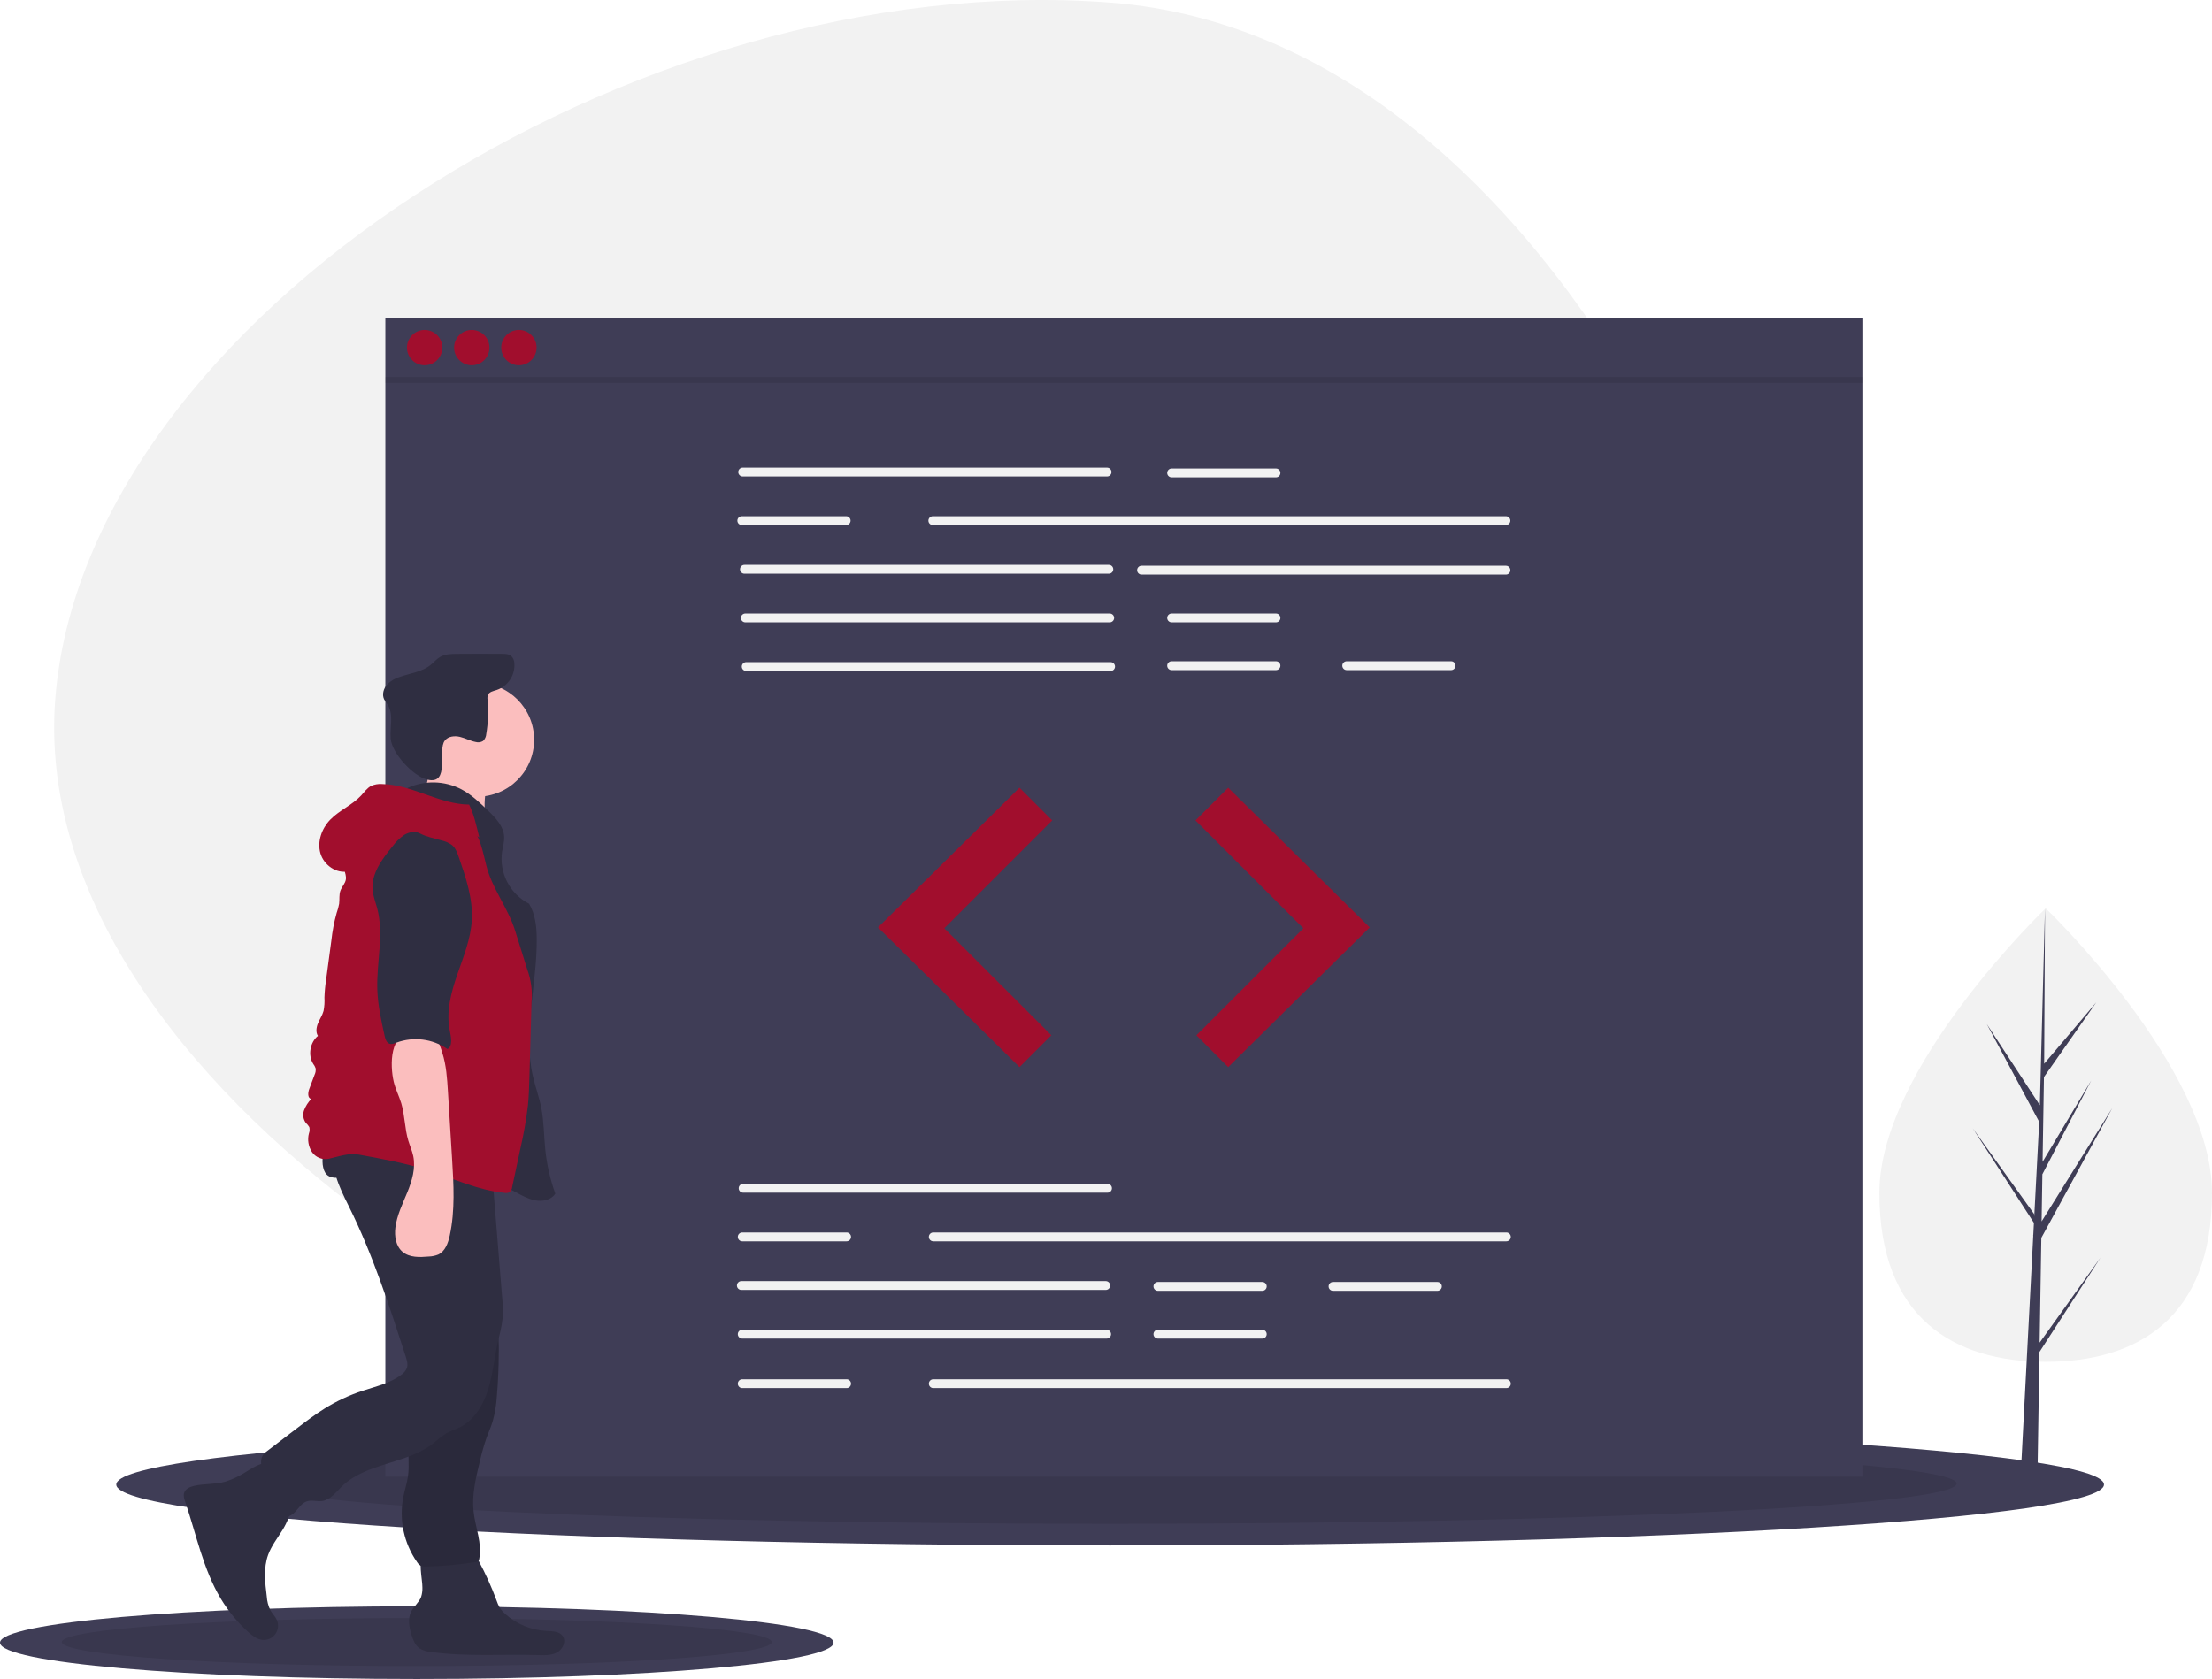
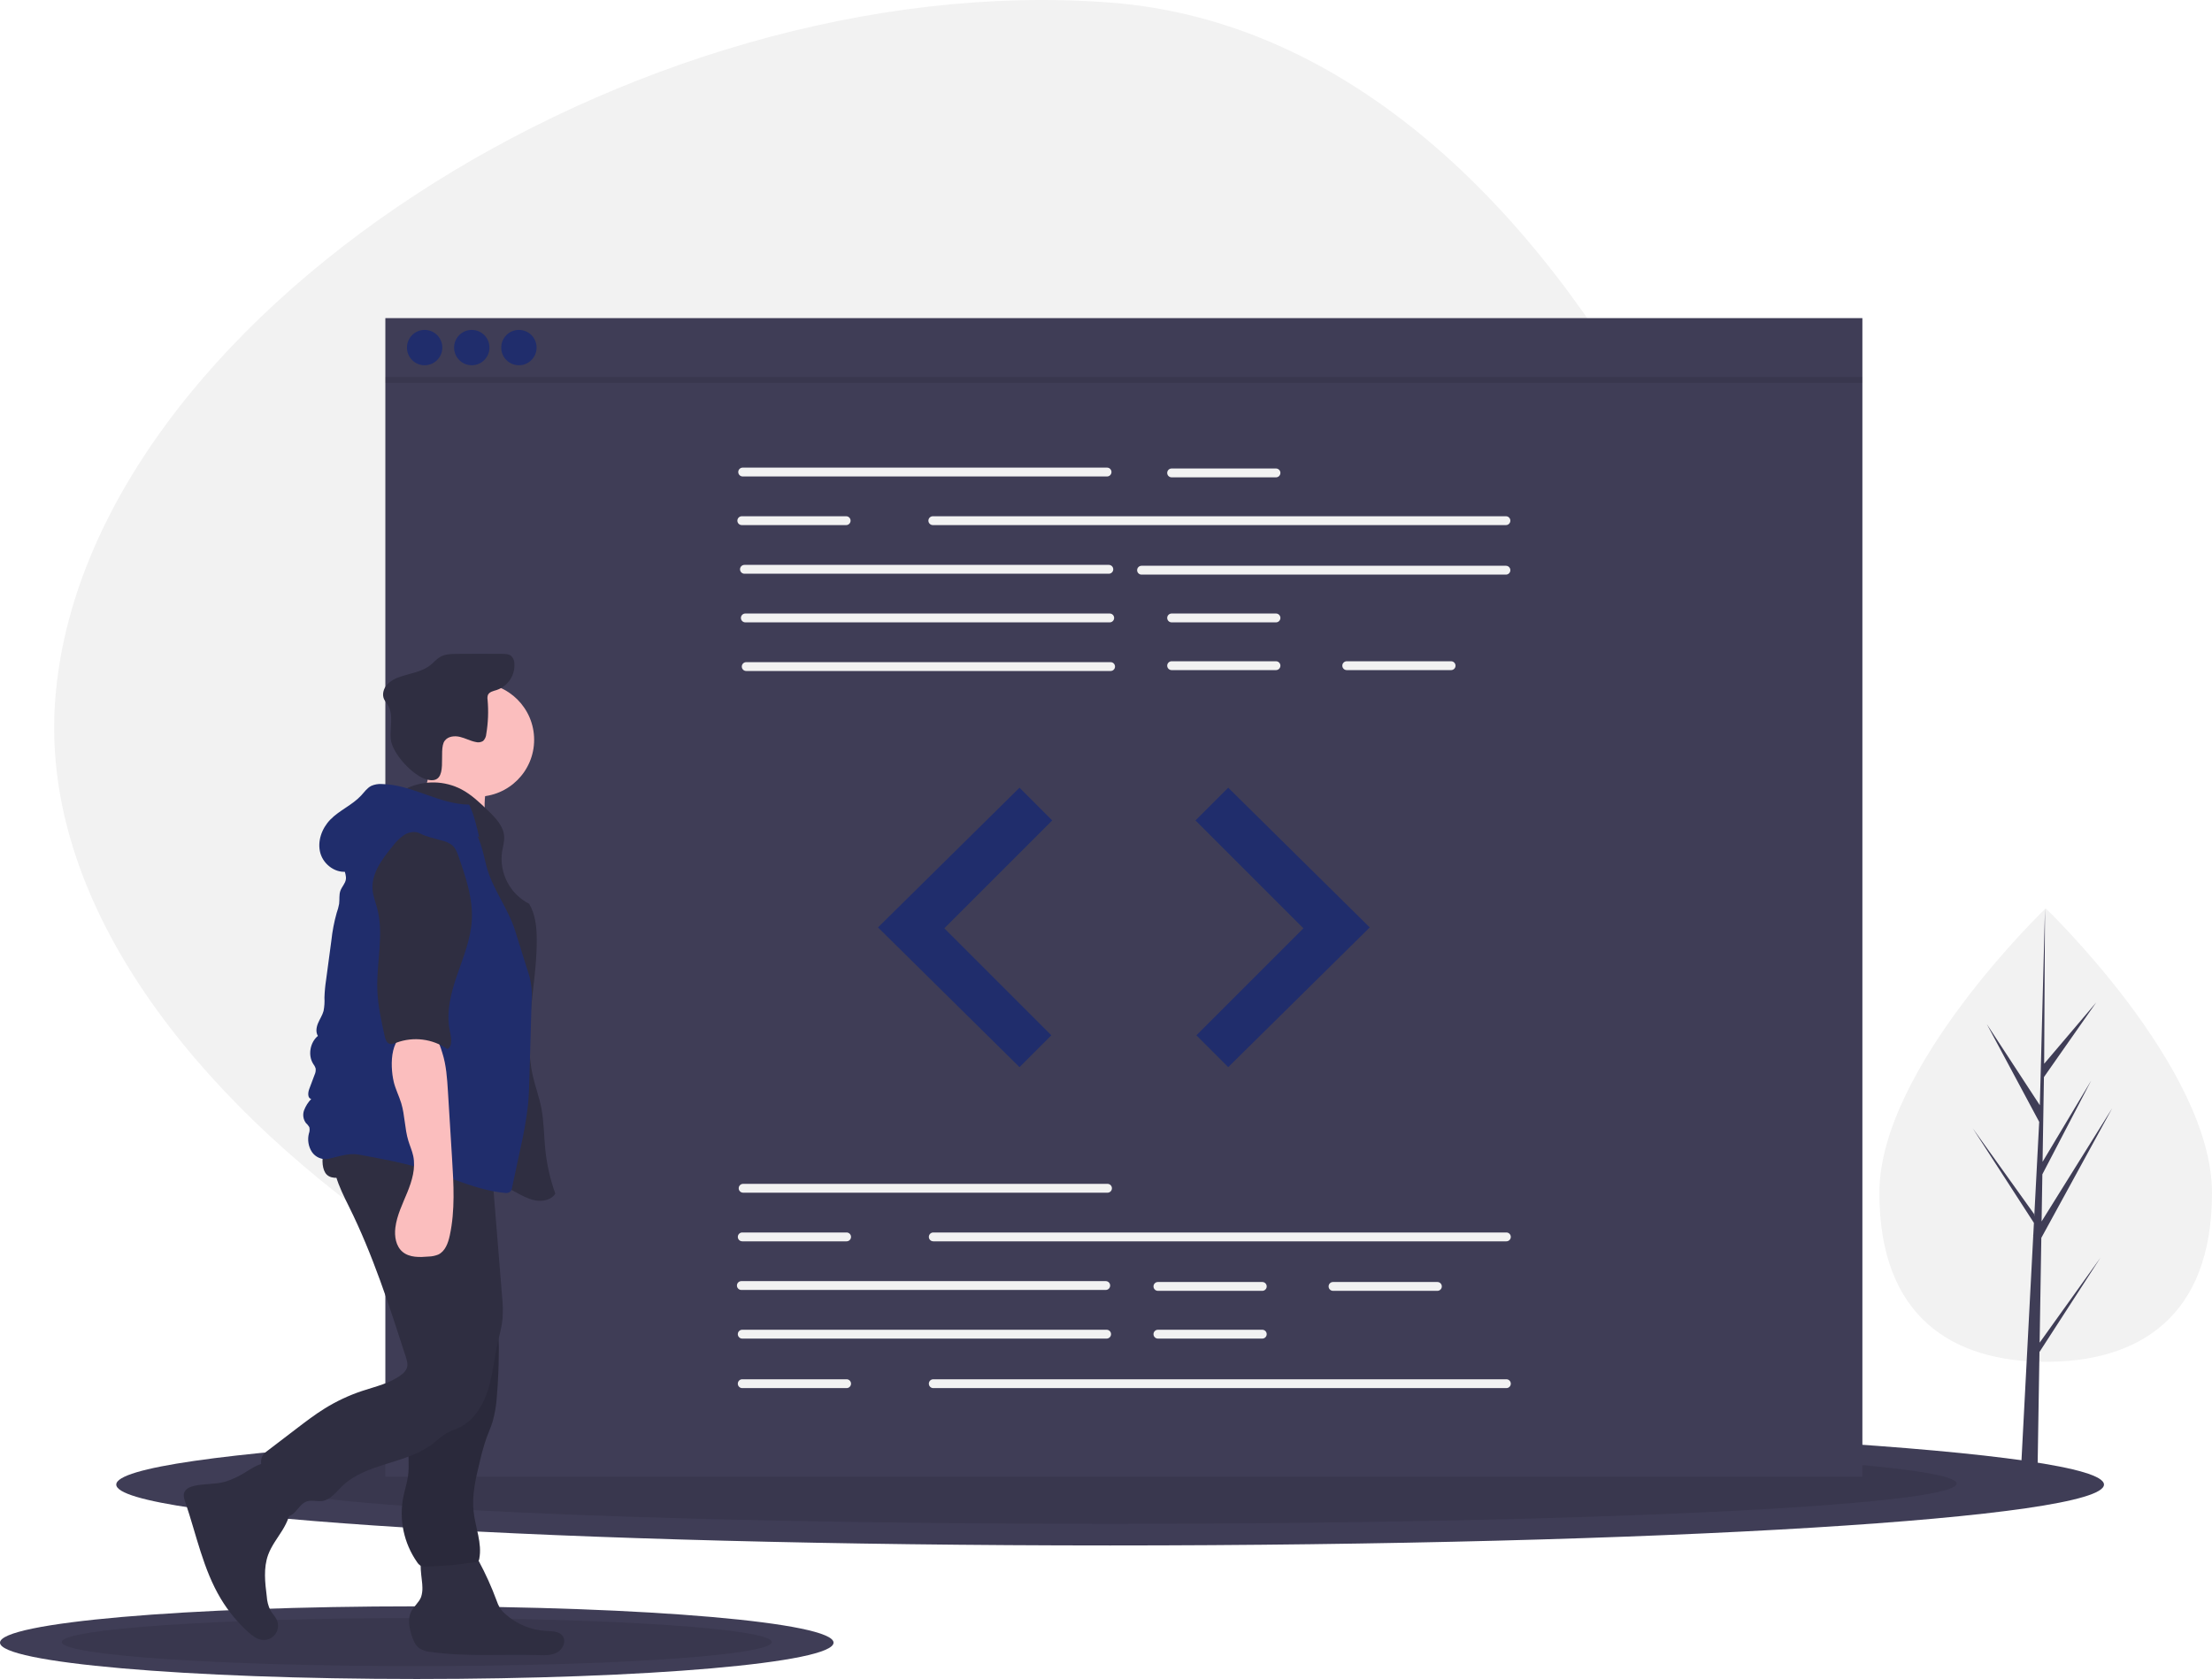
<svg xmlns="http://www.w3.org/2000/svg" id="a594ac37-6d44-4297-8862-1cbd9c01c0b7" data-name="Layer 1" width="1126.194" height="855" viewBox="0 0 1126.194 855">
  <path d="M581.768,778.438C339.369,759.991,50.297,572.172,65.014,378.781S359.7,5.358,602.099,23.805,984.031,403.667,969.314,597.058,824.166,796.885,581.768,778.438Z" transform="translate(-36.90323 -22.5)" fill="#f2f2f2" />
  <ellipse cx="565.194" cy="756" rx="506" ry="31" fill="#3f3d56" />
  <ellipse cx="565.194" cy="755.5" rx="431" ry="20.5" opacity="0.1" />
  <ellipse cx="212.194" cy="836.5" rx="212.194" ry="18.5" fill="#3f3d56" />
  <ellipse cx="212.194" cy="836.202" rx="180.742" ry="12.234" opacity="0.1" />
  <rect x="196.194" y="162" width="752" height="590" fill="#3f3d56" />
  <path d="M600.541,265.129H415.024a2.251,2.251,0,1,1,0-4.503H600.541a2.251,2.251,0,0,1,0,4.503Z" transform="translate(-36.90323 -22.5)" fill="#f2f2f2" />
  <path d="M803.62,289.895H511.835a2.251,2.251,0,0,1,0-4.503H803.62a2.251,2.251,0,1,1,0,4.503Z" transform="translate(-36.90323 -22.5)" fill="#f2f2f2" />
  <path d="M601.442,314.661H415.924a2.251,2.251,0,1,1,0-4.503H601.442a2.251,2.251,0,1,1,0,4.503Z" transform="translate(-36.90323 -22.5)" fill="#f2f2f2" />
  <path d="M803.62,315.111H618.102a2.251,2.251,0,0,1,0-4.503H803.62a2.251,2.251,0,1,1,0,4.503Z" transform="translate(-36.90323 -22.5)" fill="#f2f2f2" />
  <path d="M601.892,339.426H416.374a2.251,2.251,0,0,1,0-4.503H601.892a2.251,2.251,0,1,1,0,4.503Z" transform="translate(-36.90323 -22.5)" fill="#f2f2f2" />
  <path d="M602.342,364.192H416.825a2.251,2.251,0,0,1,0-4.503H602.342a2.251,2.251,0,1,1,0,4.503Z" transform="translate(-36.90323 -22.5)" fill="#f2f2f2" />
  <path d="M686.546,265.579H633.412a2.251,2.251,0,0,1,0-4.503h53.134a2.251,2.251,0,1,1,0,4.503Z" transform="translate(-36.90323 -22.5)" fill="#f2f2f2" />
  <path d="M686.546,339.426H633.412a2.251,2.251,0,0,1,0-4.503h53.134a2.251,2.251,0,1,1,0,4.503Z" transform="translate(-36.90323 -22.5)" fill="#f2f2f2" />
  <path d="M686.546,363.742H633.412a2.251,2.251,0,1,1,0-4.503h53.134a2.251,2.251,0,1,1,0,4.503Z" transform="translate(-36.90323 -22.5)" fill="#f2f2f2" />
  <path d="M775.702,363.742H722.569a2.251,2.251,0,0,1,0-4.503h53.134a2.251,2.251,0,1,1,0,4.503Z" transform="translate(-36.90323 -22.5)" fill="#f2f2f2" />
  <path d="M467.707,289.895H414.573a2.251,2.251,0,0,1,0-4.503h53.134a2.251,2.251,0,0,1,0,4.503Z" transform="translate(-36.90323 -22.5)" fill="#f2f2f2" />
  <path d="M600.766,629.861H415.249a2.251,2.251,0,0,1,0-4.503H600.766a2.251,2.251,0,0,1,0,4.503Z" transform="translate(-36.90323 -22.5)" fill="#f2f2f2" />
  <path d="M599.866,679.392H414.348a2.251,2.251,0,1,1,0-4.503H599.866a2.251,2.251,0,0,1,0,4.503Z" transform="translate(-36.90323 -22.5)" fill="#f2f2f2" />
  <path d="M600.316,704.158H414.798a2.251,2.251,0,1,1,0-4.503H600.316a2.251,2.251,0,1,1,0,4.503Z" transform="translate(-36.90323 -22.5)" fill="#f2f2f2" />
  <path d="M679.566,679.842H626.433a2.251,2.251,0,0,1,0-4.503h53.134a2.251,2.251,0,0,1,0,4.503Z" transform="translate(-36.90323 -22.5)" fill="#f2f2f2" />
  <path d="M679.566,704.158H626.433a2.251,2.251,0,0,1,0-4.503h53.134a2.251,2.251,0,1,1,0,4.503Z" transform="translate(-36.90323 -22.5)" fill="#f2f2f2" />
  <path d="M768.723,679.842H715.589a2.251,2.251,0,1,1,0-4.503h53.134a2.251,2.251,0,0,1,0,4.503Z" transform="translate(-36.90323 -22.5)" fill="#f2f2f2" />
  <path d="M803.845,654.626H512.06a2.251,2.251,0,0,1,0-4.503H803.845a2.251,2.251,0,0,1,0,4.503Z" transform="translate(-36.90323 -22.5)" fill="#f2f2f2" />
  <path d="M467.932,654.626H414.798a2.251,2.251,0,0,1,0-4.503H467.932a2.251,2.251,0,0,1,0,4.503Z" transform="translate(-36.90323 -22.5)" fill="#f2f2f2" />
  <path d="M803.845,729.374H512.06a2.251,2.251,0,1,1,0-4.503H803.845a2.251,2.251,0,0,1,0,4.503Z" transform="translate(-36.90323 -22.5)" fill="#f2f2f2" />
  <path d="M467.932,729.374H414.798a2.251,2.251,0,1,1,0-4.503H467.932a2.251,2.251,0,1,1,0,4.503Z" transform="translate(-36.90323 -22.5)" fill="#f2f2f2" />
-   <polygon points="519.06 401.13 447.014 472.275 519.06 543.42 535.27 527.21 480.786 472.725 535.72 417.79 519.06 401.13" fill="#a10e2d" />
-   <polygon points="625.327 401.13 697.373 472.275 625.327 543.42 609.117 527.21 663.602 472.725 608.667 417.79 625.327 401.13" fill="#a10e2d" />
-   <circle cx="216.194" cy="177" r="9" fill="#a10e2d" />
-   <circle cx="240.194" cy="177" r="9" fill="#a10e2d" />
-   <circle cx="264.194" cy="177" r="9" fill="#a10e2d" />
+   <polygon points="519.06 401.13 447.014 472.275 519.06 543.42 535.27 527.21 480.786 472.725 535.72 417.79 519.06 401.13" fill="#202d6c" />
+   <polygon points="625.327 401.13 697.373 472.275 625.327 543.42 609.117 527.21 663.602 472.725 608.667 417.79 625.327 401.13" fill="#202d6c" />
+   <circle cx="216.194" cy="177" r="9" fill="#202d6c" />
+   <circle cx="240.194" cy="177" r="9" fill="#202d6c" />
+   <circle cx="264.194" cy="177" r="9" fill="#202d6c" />
  <rect x="196.194" y="192" width="752" height="3" opacity="0.1" />
  <path d="M1163.097,629.954c0,63.771-37.911,86.038-84.676,86.038s-84.676-22.266-84.676-86.038,84.676-144.898,84.676-144.898S1163.097,566.182,1163.097,629.954Z" transform="translate(-36.90323 -22.5)" fill="#f2f2f2" />
  <polygon points="1038.433 683.736 1039.3 630.365 1075.391 564.338 1039.436 621.993 1039.826 597.995 1064.699 550.226 1039.929 591.645 1039.929 591.645 1040.63 548.484 1067.265 510.453 1040.74 541.697 1041.178 462.556 1038.425 567.325 1038.651 563.003 1011.571 521.552 1038.217 571.3 1035.694 619.503 1035.619 618.223 1004.4 574.602 1035.524 622.743 1035.209 628.771 1035.152 628.862 1035.178 629.357 1028.776 751.653 1037.329 751.653 1038.355 688.485 1069.404 640.461 1038.433 683.736" fill="#3f3d56" />
  <path d="M159.525,773.591a43.126,43.126,0,0,1-8.178,3.503c-5.079,1.387-10.507.878-15.637,2.063-2.1.485-4.386,1.499-5.054,3.549-.49,1.503.043,3.127.553,4.623,5.669,16.62,9.085,34.266,18.125,49.321a74.641,74.641,0,0,0,13.993,16.988c2.055,1.852,4.384,3.664,7.135,3.955a7.248,7.248,0,0,0,7.371-10.182c-.811-1.801-2.317-3.196-3.289-4.916a18.757,18.757,0,0,1-1.819-6.991c-.893-7.108-1.754-14.538.709-21.265,1.652-4.512,4.682-8.359,7.206-12.447s4.622-8.772,4.06-13.544c-.383-3.257-1.972-6.237-3.65-9.054-1.681-2.823-5.005-10.408-8.383-11.35C169.16,766.864,162.583,772.024,159.525,773.591Z" transform="translate(-36.90323 -22.5)" fill="#2f2e41" />
  <path d="M251.96,831a14.019,14.019,0,0,1-.663,4.745c-1.058,2.793-3.681,4.706-5.036,7.367-1.885,3.701-1.031,8.174.218,12.135.783,2.483,1.81,5.067,3.912,6.603a12.893,12.893,0,0,0,5.954,1.907c18.036,2.496,36.358,1.064,54.559,1.587,3.317.095,6.829.211,9.725-1.41s4.686-5.697,2.717-8.368c-1.769-2.399-5.265-2.376-8.242-2.518a33.912,33.912,0,0,1-20.913-8.615,15.112,15.112,0,0,1-2.933-3.377,20.753,20.753,0,0,1-1.534-3.518,156.799,156.799,0,0,0-9.084-20.119c-.979-1.815-2.087-3.705-3.906-4.676a10.323,10.323,0,0,0-4.239-.926c-4.536-.294-16.283-1.838-19.791,1.69C249.461,816.768,252.032,826.86,251.96,831Z" transform="translate(-36.90323 -22.5)" fill="#2f2e41" />
  <circle cx="242.971" cy="376.72" r="28.975" fill="#fbbebe" />
  <path d="M253.709,423.146c-1.723,4.614-4.647,8.947-8.9,11.43l40.075,8.175a42.453,42.453,0,0,1-.562-17.869,10.3,10.3,0,0,0,.24-4.409c-.754-2.907-4.026-4.307-6.955-4.974-7.314-1.667-13.782-2.561-20.579-5.792C254.95,413.263,255.241,419.045,253.709,423.146Z" transform="translate(-36.90323 -22.5)" fill="#fbbebe" />
  <path d="M244.474,423.727a31.338,31.338,0,0,1,27.313.714c5.138,2.707,9.392,6.794,13.572,10.826,3.853,3.717,7.962,7.972,8.236,13.319.132,2.59-.676,5.123-1.084,7.684a25.766,25.766,0,0,0,13.78,26.469c3.184,5.303,3.841,11.729,3.889,17.914.185,23.436-7.209,47.161-1.93,69.995,1.239,5.361,3.162,10.554,4.232,15.951,1.387,6.991,1.318,14.18,2.044,21.27a95.266,95.266,0,0,0,5.113,22.495c-1.744,2.774-5.374,3.837-8.642,3.613s-6.325-1.643-9.242-3.136c-14.123-7.227-27.059-16.757-41.687-22.9-9.678-4.064-19.987-6.595-29.376-11.288s-18.12-12.142-20.99-22.238c-1.241-4.365-1.318-8.965-1.385-13.503-.285-19.114-.55-38.436,3.61-57.094,3.669-16.454,10.741-32.194,12.284-48.981.502-5.464.513-11.314,3.566-15.873C232.091,432.52,241.409,430.851,244.474,423.727Z" transform="translate(-36.90323 -22.5)" fill="#2f2e41" />
  <path d="M263.395,399.629c1.707-2.227,5-2.531,7.728-1.872s5.243,2.064,7.997,2.599a4.675,4.675,0,0,0,3.743-.526,5.444,5.444,0,0,0,1.615-3.57,68.163,68.163,0,0,0,.671-17.38,5.147,5.147,0,0,1,.159-2.437c.682-1.643,2.763-2.035,4.462-2.562a13.316,13.316,0,0,0,9.013-13.633,5.421,5.421,0,0,0-1.657-3.741c-1.175-.958-2.82-1.016-4.336-1.029q-11.683-.094-23.367.006c-2.883.025-5.91.096-8.409,1.533-1.848,1.063-3.222,2.773-4.88,4.112-4.326,3.491-10.178,4.201-15.441,5.991a15.308,15.308,0,0,0-6.768,4.036c-1.75,2-2.592,4.973-1.493,7.393a26.252,26.252,0,0,0,1.887,2.904c3.105,4.964,1.038,11.403,1.501,17.24.579,7.288,11.365,19.112,18.679,20.836C266.308,422.311,259.486,404.414,263.395,399.629Z" transform="translate(-36.90323 -22.5)" fill="#2f2e41" />
  <path d="M247.037,719.183c.745,5.322,1.701,10.662,1.445,16.029-.357,7.494-3.059,14.714-3.559,22.199-.373,5.591.49,11.242-.287,16.791-.497,3.553-1.656,6.978-2.373,10.494a43.395,43.395,0,0,0,6.973,33.265,5.448,5.448,0,0,0,2.023,1.961,5.714,5.714,0,0,0,2.508.332,179.947,179.947,0,0,0,25.17-2.287,2.414,2.414,0,0,0,1.616-.713,2.266,2.266,0,0,0,.351-.954c1.544-7.936-1.977-15.893-2.872-23.928-.956-8.58,1.103-17.177,3.146-25.565a113.548,113.548,0,0,1,3.467-12.228c.988-2.697,2.181-5.321,3.037-8.063a61.46,61.46,0,0,0,2.202-13.203q.892-10.575.945-21.199a88.958,88.958,0,0,0-1.665-20.01c-1.878-8.338-5.724-16.081-9.536-23.73a15.029,15.029,0,0,0-5.618,2.67,125.38,125.38,0,0,1-15.35,8.481c-3.567,1.657-10.522,2.833-12.786,6.286-2.232,3.405-.792,10.351-.621,14.106Q245.694,709.584,247.037,719.183Z" transform="translate(-36.90323 -22.5)" fill="#2f2e41" />
  <path d="M247.037,719.183c.745,5.322,1.701,10.662,1.445,16.029-.357,7.494-3.059,14.714-3.559,22.199-.373,5.591.49,11.242-.287,16.791-.497,3.553-1.656,6.978-2.373,10.494a43.395,43.395,0,0,0,6.973,33.265,5.448,5.448,0,0,0,2.023,1.961,5.714,5.714,0,0,0,2.508.332,179.947,179.947,0,0,0,25.17-2.287,2.414,2.414,0,0,0,1.616-.713,2.266,2.266,0,0,0,.351-.954c1.544-7.936-1.977-15.893-2.872-23.928-.956-8.58,1.103-17.177,3.146-25.565a113.548,113.548,0,0,1,3.467-12.228c.988-2.697,2.181-5.321,3.037-8.063a61.46,61.46,0,0,0,2.202-13.203q.892-10.575.945-21.199a88.958,88.958,0,0,0-1.665-20.01c-1.878-8.338-5.724-16.081-9.536-23.73a15.029,15.029,0,0,0-5.618,2.67,125.38,125.38,0,0,1-15.35,8.481c-3.567,1.657-10.522,2.833-12.786,6.286-2.232,3.405-.792,10.351-.621,14.106Q245.694,709.584,247.037,719.183Z" transform="translate(-36.90323 -22.5)" opacity="0.1" />
  <path d="M207.864,605.518c-3.848,10.359,1.808,21.554,6.722,31.452,12.106,24.386,20.513,50.407,28.874,76.317.626,1.941,1.252,4.058.554,5.974a7.825,7.825,0,0,1-2.822,3.347c-5.765,4.379-13.107,5.939-19.975,8.23a90.184,90.184,0,0,0-18.943,8.88c-4.977,3.084-9.639,6.644-14.292,10.197l-14.812,11.312a9.903,9.903,0,0,0-2.476,2.397c-1.429,2.241-.843,5.167-.132,7.728a131.432,131.432,0,0,0,7.252,19.792,6.911,6.911,0,0,0,2.63,3.447c2.312,1.242,5.14-.405,6.905-2.347s3.292-4.359,5.781-5.193c2.486-.833,5.222.176,7.818-.189,4.199-.589,6.986-4.457,10.013-7.426,12.365-12.131,33.01-11.251,46.612-21.977a59.228,59.228,0,0,1,6.231-4.868c2.3-1.359,4.907-2.105,7.293-3.307,7.257-3.654,11.819-11.209,14.262-18.957s3.141-15.928,4.897-23.861c.908-4.101,2.103-8.158,2.507-12.338a66.094,66.094,0,0,0-.253-11.666L287.604,621.748c-.4-4.943-.8-9.892-1.576-14.791-14.577.521-29.143,1.108-43.728,1.28C230.695,608.374,218.876,609.186,207.864,605.518Z" transform="translate(-36.90323 -22.5)" fill="#2f2e41" />
  <path d="M202.506,619.721c1.977,3.18,6.79,3.114,10.104,1.371s5.889-4.673,9.211-6.401c4.464-2.323,9.746-2.235,14.776-2.093,7.964.225,16.025.464,23.687,2.647,7.925,2.257,15.64,6.603,23.834,5.736,1.426-.151,2.985-.56,3.761-1.766a5.544,5.544,0,0,0,.62-2.836l.268-7.159a6.464,6.464,0,0,0-.57-3.625,6.082,6.082,0,0,0-2.716-2.079c-11.663-5.646-24.965-6.697-37.915-7.141q-9.875-.338-19.757-.278c-5.591.034-12.303-.775-17.739.719C202.774,598.82,198.805,613.769,202.506,619.721Z" transform="translate(-36.90323 -22.5)" fill="#2f2e41" />
-   <path d="M275.742,432.226c-15.282-.135-29.131-10.223-44.412-10.468a11.514,11.514,0,0,0-5.393.93c-2.129,1.073-3.529,3.147-5.147,4.898-4.518,4.893-11.061,7.505-15.703,12.281-4.352,4.478-6.773,11.15-5.055,17.153s8.204,10.608,14.279,9.165A36.801,36.801,0,0,1,228.65,446.706a72.887,72.887,0,0,1,11.205-5.882c6.868-3.112,14.548-6.283,21.718-3.95a30.638,30.638,0,0,1,7.409,4.04l11.954,8.03C279.543,443.45,278.29,437.288,275.742,432.226Z" transform="translate(-36.90323 -22.5)" fill="#a10e2d" />
-   <path d="M212.552,460.874c-2.029,2.532.894,6.2.447,9.413-.297,2.135-2.054,3.765-2.786,5.793-.758,2.1-.356,4.427-.643,6.641a28.489,28.489,0,0,1-1.275,4.73,84.975,84.975,0,0,0-2.686,14.026l-2.675,19.976a75.681,75.681,0,0,0-.846,9.078,27.107,27.107,0,0,1-.452,6.787c-.592,2.183-1.904,4.093-2.786,6.175s-1.291,4.602-.099,6.524c-3.991,3.325-5.178,9.854-2.387,14.235a7.899,7.899,0,0,1,1.23,2.265,5.82,5.82,0,0,1-.542,3.34l-2.705,7.207c-.692,1.845-.911,4.653,1.014,5.074a17.006,17.006,0,0,0-3.651,5.767,6.866,6.866,0,0,0,.972,6.506,8.289,8.289,0,0,1,1.694,2.056,5.473,5.473,0,0,1-.196,3.243,11.906,11.906,0,0,0,1.473,9.333,8.371,8.371,0,0,0,8.418,3.609c5.41-1.22,10.272-3.147,15.728-2.146,11.746,2.155,23.53,4.32,34.906,7.952,12.984,4.145,25.556,10.224,39.126,11.5a3.798,3.798,0,0,0,2.617-.407,3.931,3.931,0,0,0,1.21-2.488q2.097-9.832,4.194-19.665a202.363,202.363,0,0,0,3.855-22.028c.477-4.781.614-9.589.749-14.392l1.081-38.231a38.197,38.197,0,0,0-2.2-16.62l-6.217-19.848c-3.548-11.327-11.688-21.371-14.586-32.882-1.834-7.285-3.189-15.103-8.108-20.781-7.012-8.095-19.145-9.354-29.764-7.962-4.797.629-9.636,1.714-13.785,4.202-4.798,2.877-8.333,7.409-11.753,11.836C218.305,454.343,215.436,457.276,212.552,460.874Z" transform="translate(-36.90323 -22.5)" fill="#a10e2d" />
+   <path d="M275.742,432.226c-15.282-.135-29.131-10.223-44.412-10.468a11.514,11.514,0,0,0-5.393.93c-2.129,1.073-3.529,3.147-5.147,4.898-4.518,4.893-11.061,7.505-15.703,12.281-4.352,4.478-6.773,11.15-5.055,17.153s8.204,10.608,14.279,9.165A36.801,36.801,0,0,1,228.65,446.706a72.887,72.887,0,0,1,11.205-5.882c6.868-3.112,14.548-6.283,21.718-3.95a30.638,30.638,0,0,1,7.409,4.04l11.954,8.03C279.543,443.45,278.29,437.288,275.742,432.226Z" transform="translate(-36.90323 -22.5)" fill="#202d6c" />
+   <path d="M212.552,460.874c-2.029,2.532.894,6.2.447,9.413-.297,2.135-2.054,3.765-2.786,5.793-.758,2.1-.356,4.427-.643,6.641a28.489,28.489,0,0,1-1.275,4.73,84.975,84.975,0,0,0-2.686,14.026l-2.675,19.976a75.681,75.681,0,0,0-.846,9.078,27.107,27.107,0,0,1-.452,6.787c-.592,2.183-1.904,4.093-2.786,6.175s-1.291,4.602-.099,6.524c-3.991,3.325-5.178,9.854-2.387,14.235a7.899,7.899,0,0,1,1.23,2.265,5.82,5.82,0,0,1-.542,3.34l-2.705,7.207c-.692,1.845-.911,4.653,1.014,5.074a17.006,17.006,0,0,0-3.651,5.767,6.866,6.866,0,0,0,.972,6.506,8.289,8.289,0,0,1,1.694,2.056,5.473,5.473,0,0,1-.196,3.243,11.906,11.906,0,0,0,1.473,9.333,8.371,8.371,0,0,0,8.418,3.609c5.41-1.22,10.272-3.147,15.728-2.146,11.746,2.155,23.53,4.32,34.906,7.952,12.984,4.145,25.556,10.224,39.126,11.5a3.798,3.798,0,0,0,2.617-.407,3.931,3.931,0,0,0,1.21-2.488q2.097-9.832,4.194-19.665a202.363,202.363,0,0,0,3.855-22.028c.477-4.781.614-9.589.749-14.392l1.081-38.231a38.197,38.197,0,0,0-2.2-16.62l-6.217-19.848c-3.548-11.327-11.688-21.371-14.586-32.882-1.834-7.285-3.189-15.103-8.108-20.781-7.012-8.095-19.145-9.354-29.764-7.962-4.797.629-9.636,1.714-13.785,4.202-4.798,2.877-8.333,7.409-11.753,11.836C218.305,454.343,215.436,457.276,212.552,460.874Z" transform="translate(-36.90323 -22.5)" fill="#202d6c" />
  <path d="M237.347,573.323c.875,3.773,2.712,7.251,3.837,10.957,1.884,6.209,1.724,12.896,3.605,19.106.789,2.606,1.933,5.109,2.5,7.773,1.321,6.211-.608,12.636-3.003,18.516s-5.313,11.678-6.091,17.98c-.548,4.438.239,9.45,3.66,12.331,3.552,2.99,8.713,2.788,13.339,2.39a14.016,14.016,0,0,0,4.841-1.008c3.538-1.674,5.028-5.86,5.855-9.685,2.771-12.819,1.98-26.106,1.174-39.197l-2.106-34.234c-.405-6.591-.84-13.318-2.871-19.646-.739-2.302-2.026-6.954-4.129-8.424-2.083-1.456-8.03-1.521-10.609-1.642C235.251,547.97,235.387,564.856,237.347,573.323Z" transform="translate(-36.90323 -22.5)" fill="#fbbebe" />
  <path d="M250.751,446.923c-2.471-1.294-5.584-.736-7.972.704a24.568,24.568,0,0,0-5.972,5.798c-5.339,6.517-10.991,13.995-10.199,22.382.297,3.145,1.501,6.121,2.317,9.172,3.579,13.38-.379,27.53.075,41.373.262,7.999,2.003,15.866,3.736,23.679.354,1.595.92,3.44,2.463,3.977,1.159.403,2.41-.115,3.557-.551A28.371,28.371,0,0,1,264.721,556.731c2.865-1.529,1.791-6.363,1.149-9.546-1.908-9.458.682-19.214,3.828-28.335s6.911-18.23,7.432-27.865c.591-10.916-3.029-21.571-6.6-31.903-.779-2.255-1.631-4.62-3.439-6.178a13.665,13.665,0,0,0-5.203-2.377C258.096,449.406,254.255,448.758,250.751,446.923Z" transform="translate(-36.90323 -22.5)" fill="#2f2e41" />
</svg>
